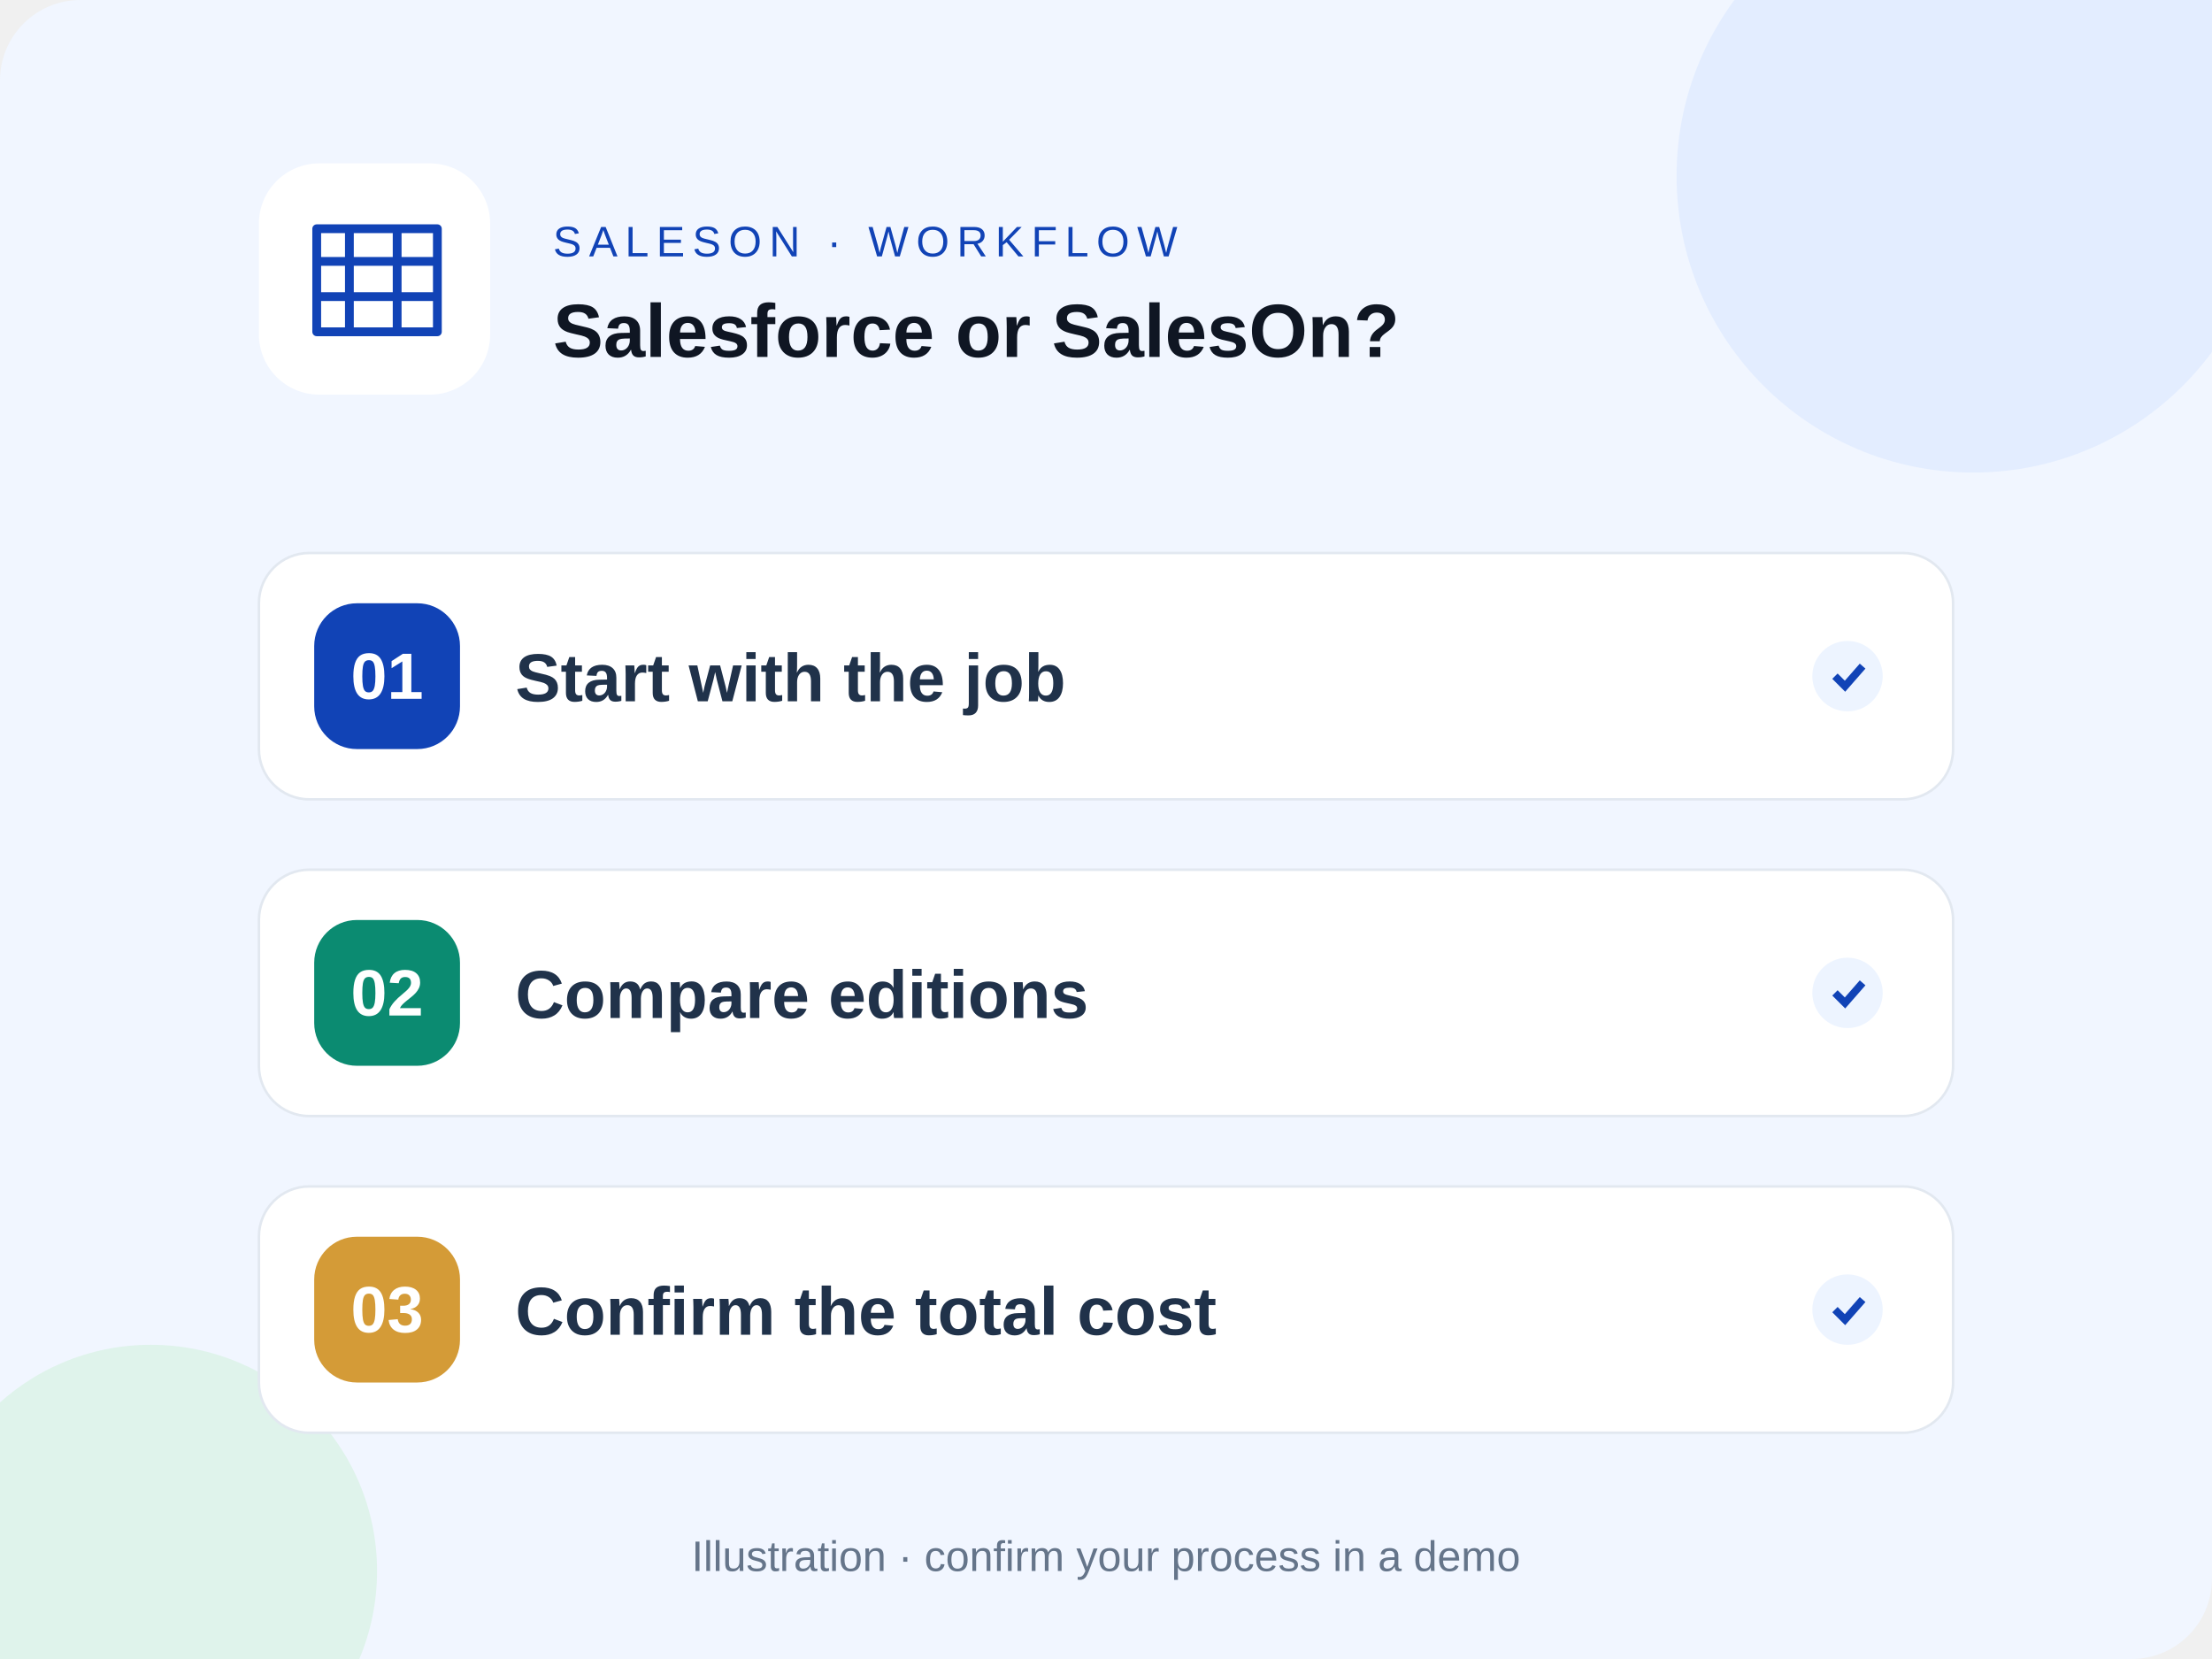
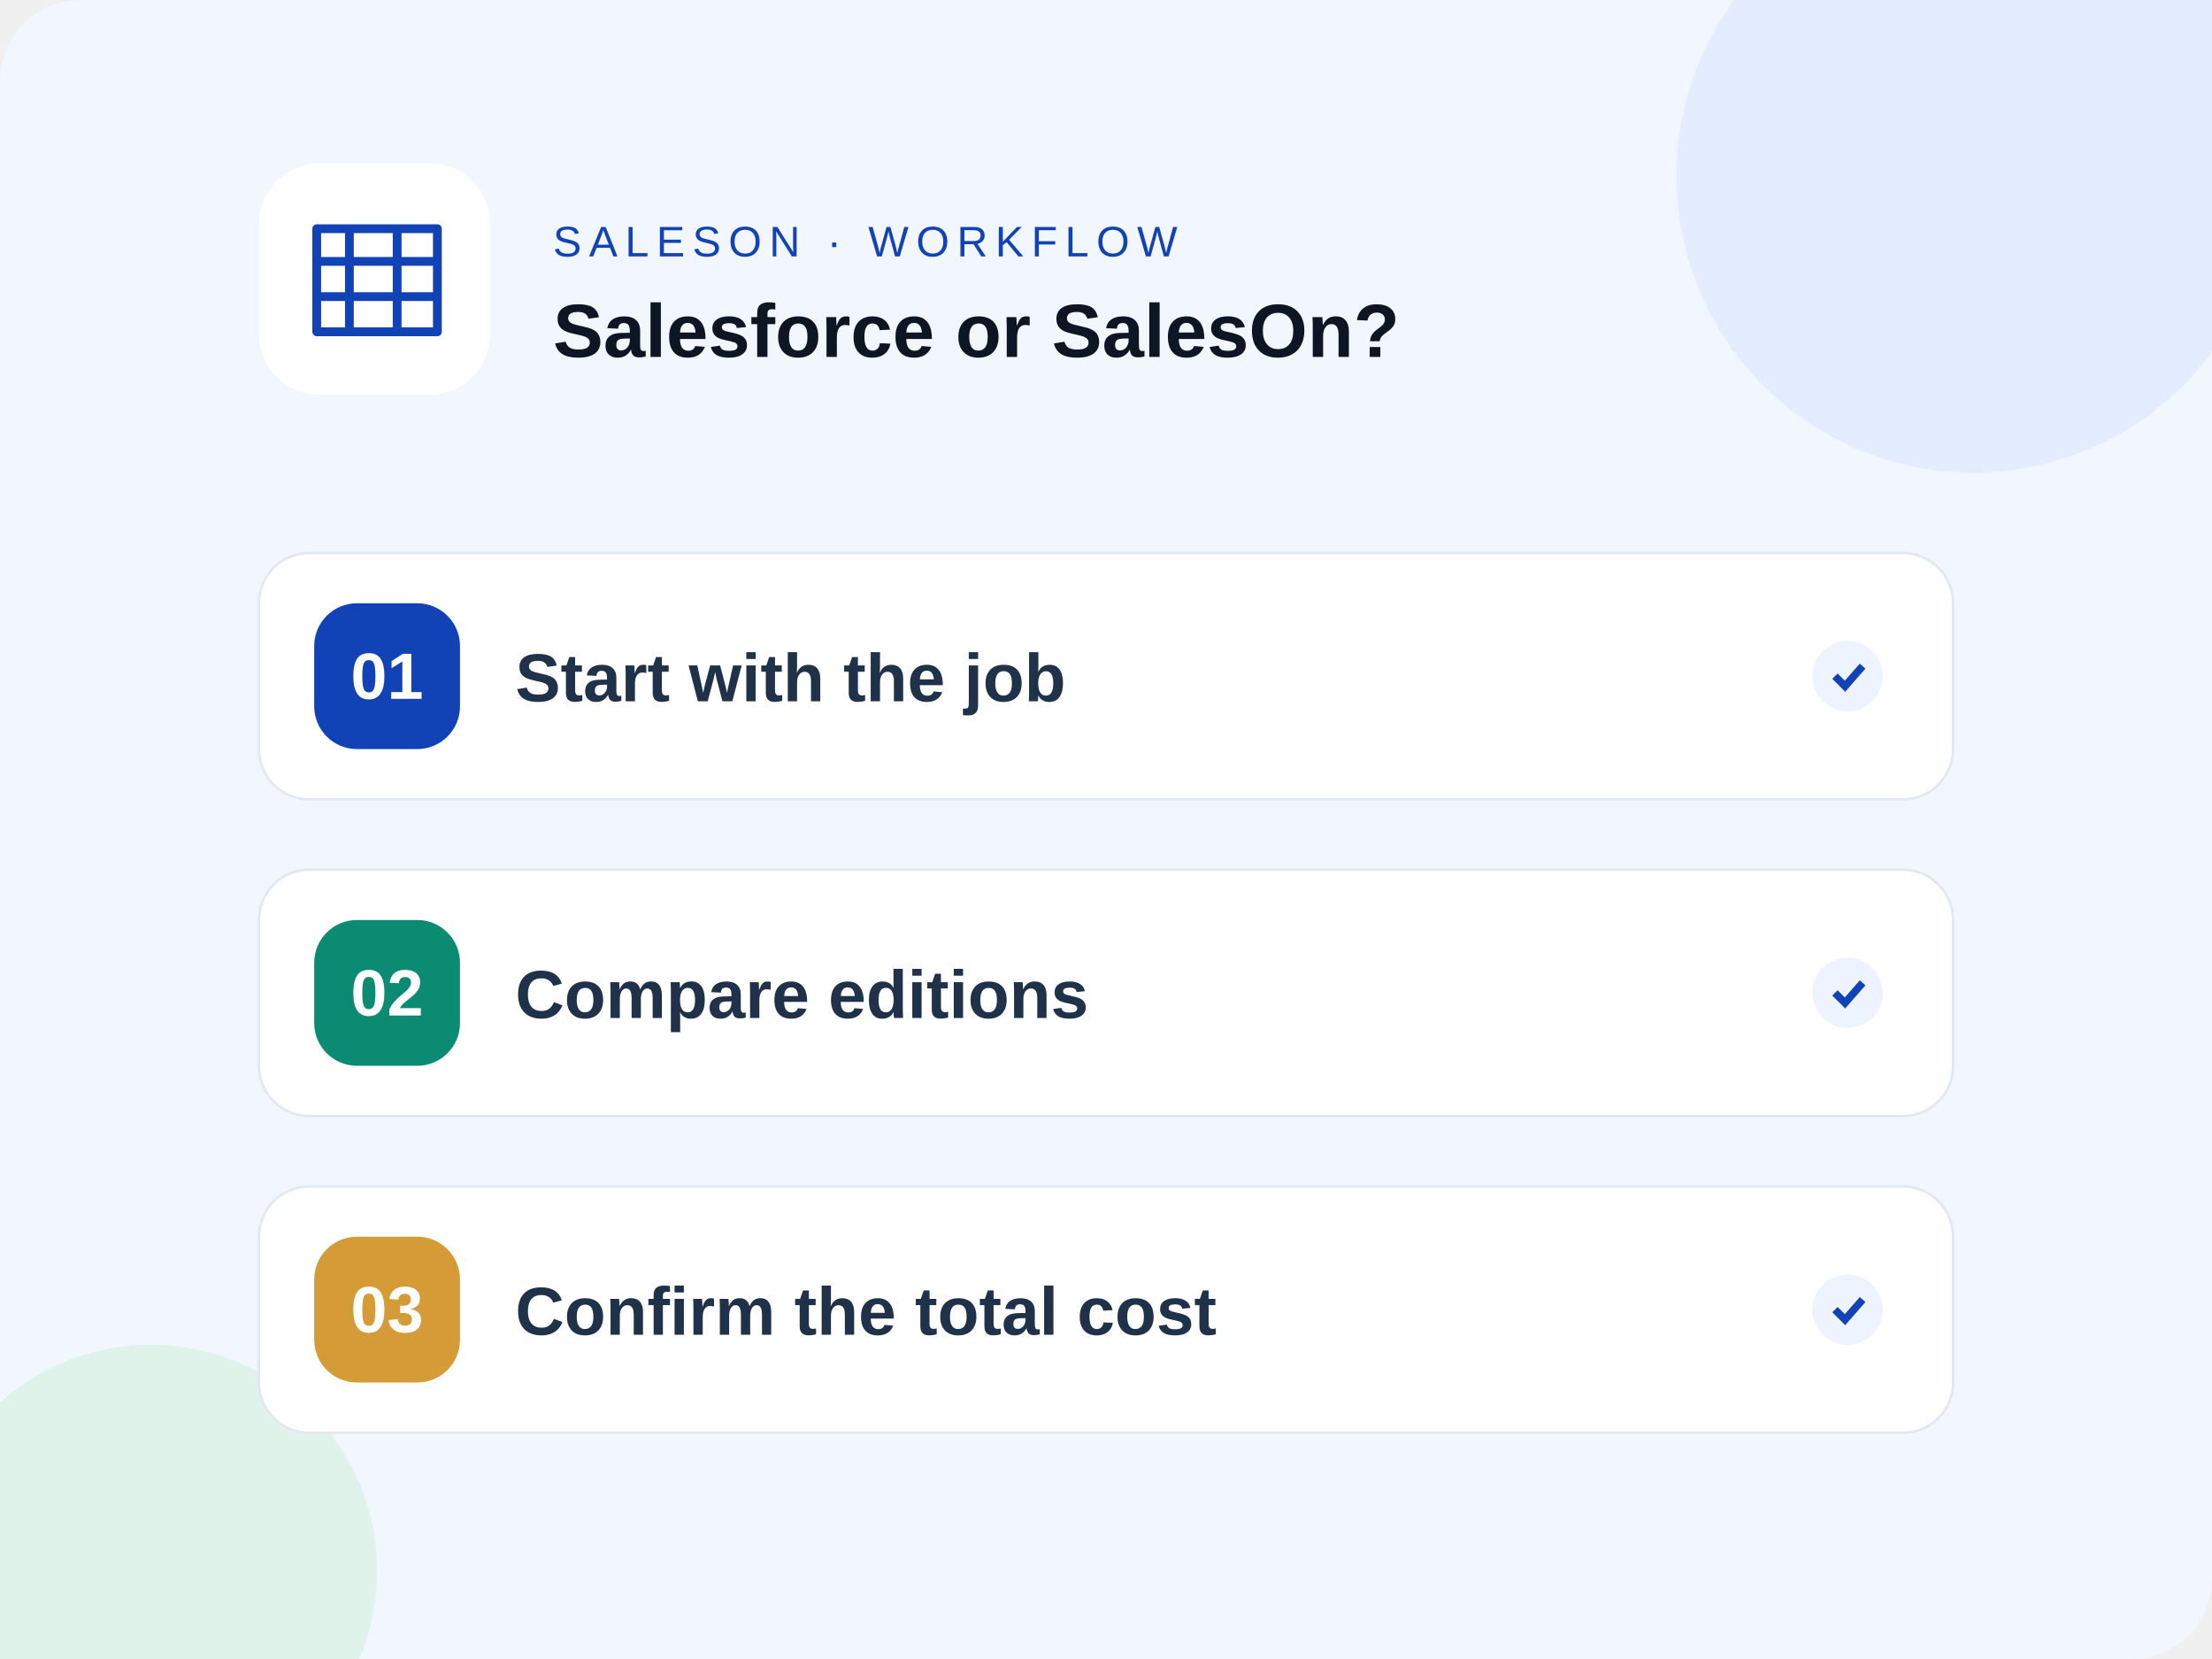
<svg xmlns="http://www.w3.org/2000/svg" width="880" height="660" viewBox="0 0 880 660">
  <defs>
    <linearGradient id="g" x2="1" y2="1">
      <stop stop-color="#eff5ff" />
      <stop offset="1" stop-color="#f6faf9" />
    </linearGradient>
  </defs>
  <rect width="880" height="660" rx="32" fill="#f1f6ff" />
  <circle cx="785" cy="70" r="118" fill="#e3edff" />
  <circle cx="60" cy="625" r="90" fill="#dff3eb" />
  <rect x="103" y="65" width="92" height="92" rx="24" fill="white" />
  <g transform="translate(109 70)" fill="none" stroke="#1143b6" stroke-width="3.5" stroke-linejoin="round" stroke-linecap="round">
    <path d="M17 21h48v41H17zM17 34h48M30 21v41M49 21v41M17 48h48" />
  </g>
  <text x="220" y="102" font-family="Arial,sans-serif" font-size="17" letter-spacing="3" fill="#1143b6">SALESON · WORKFLOW</text>
  <text x="220" y="142" font-family="Arial,sans-serif" font-size="30" font-weight="700" fill="#0f1623">Salesforce or SalesOn?</text>
  <g font-family="Arial,sans-serif">
    <rect x="103" y="220" width="674" height="98" rx="20" fill="white" stroke="#e2e8f0" />
    <rect x="125" y="240" width="58" height="58" rx="17" fill="#1143b6" />
    <text x="154" y="278" text-anchor="middle" fill="white" font-size="26" font-weight="700">01</text>
    <text x="205" y="279" font-size="27" font-weight="600" fill="#20324a">Start with the job</text>
    <circle cx="735" cy="269" r="14" fill="#edf4ff" />
    <path d="m730 269 4 4 7-8" fill="none" stroke="#1143b6" stroke-width="3" />
    <rect x="103" y="346" width="674" height="98" rx="20" fill="white" stroke="#e2e8f0" />
    <rect x="125" y="366" width="58" height="58" rx="17" fill="#0b8b71" />
    <text x="154" y="404" text-anchor="middle" fill="white" font-size="26" font-weight="700">02</text>
    <text x="205" y="405" font-size="27" font-weight="600" fill="#20324a">Compare editions</text>
    <circle cx="735" cy="395" r="14" fill="#edf4ff" />
    <path d="m730 395 4 4 7-8" fill="none" stroke="#1143b6" stroke-width="3" />
    <rect x="103" y="472" width="674" height="98" rx="20" fill="white" stroke="#e2e8f0" />
    <rect x="125" y="492" width="58" height="58" rx="17" fill="#d49b37" />
    <text x="154" y="530" text-anchor="middle" fill="white" font-size="26" font-weight="700">03</text>
    <text x="205" y="531" font-size="27" font-weight="600" fill="#20324a">Confirm the total cost</text>
    <circle cx="735" cy="521" r="14" fill="#edf4ff" />
    <path d="m730 521 4 4 7-8" fill="none" stroke="#1143b6" stroke-width="3" />
  </g>
-   <text x="440" y="625" text-anchor="middle" font-family="Arial,sans-serif" font-size="17" fill="#65758a">Illustration · confirm your process in a demo</text>
</svg>
